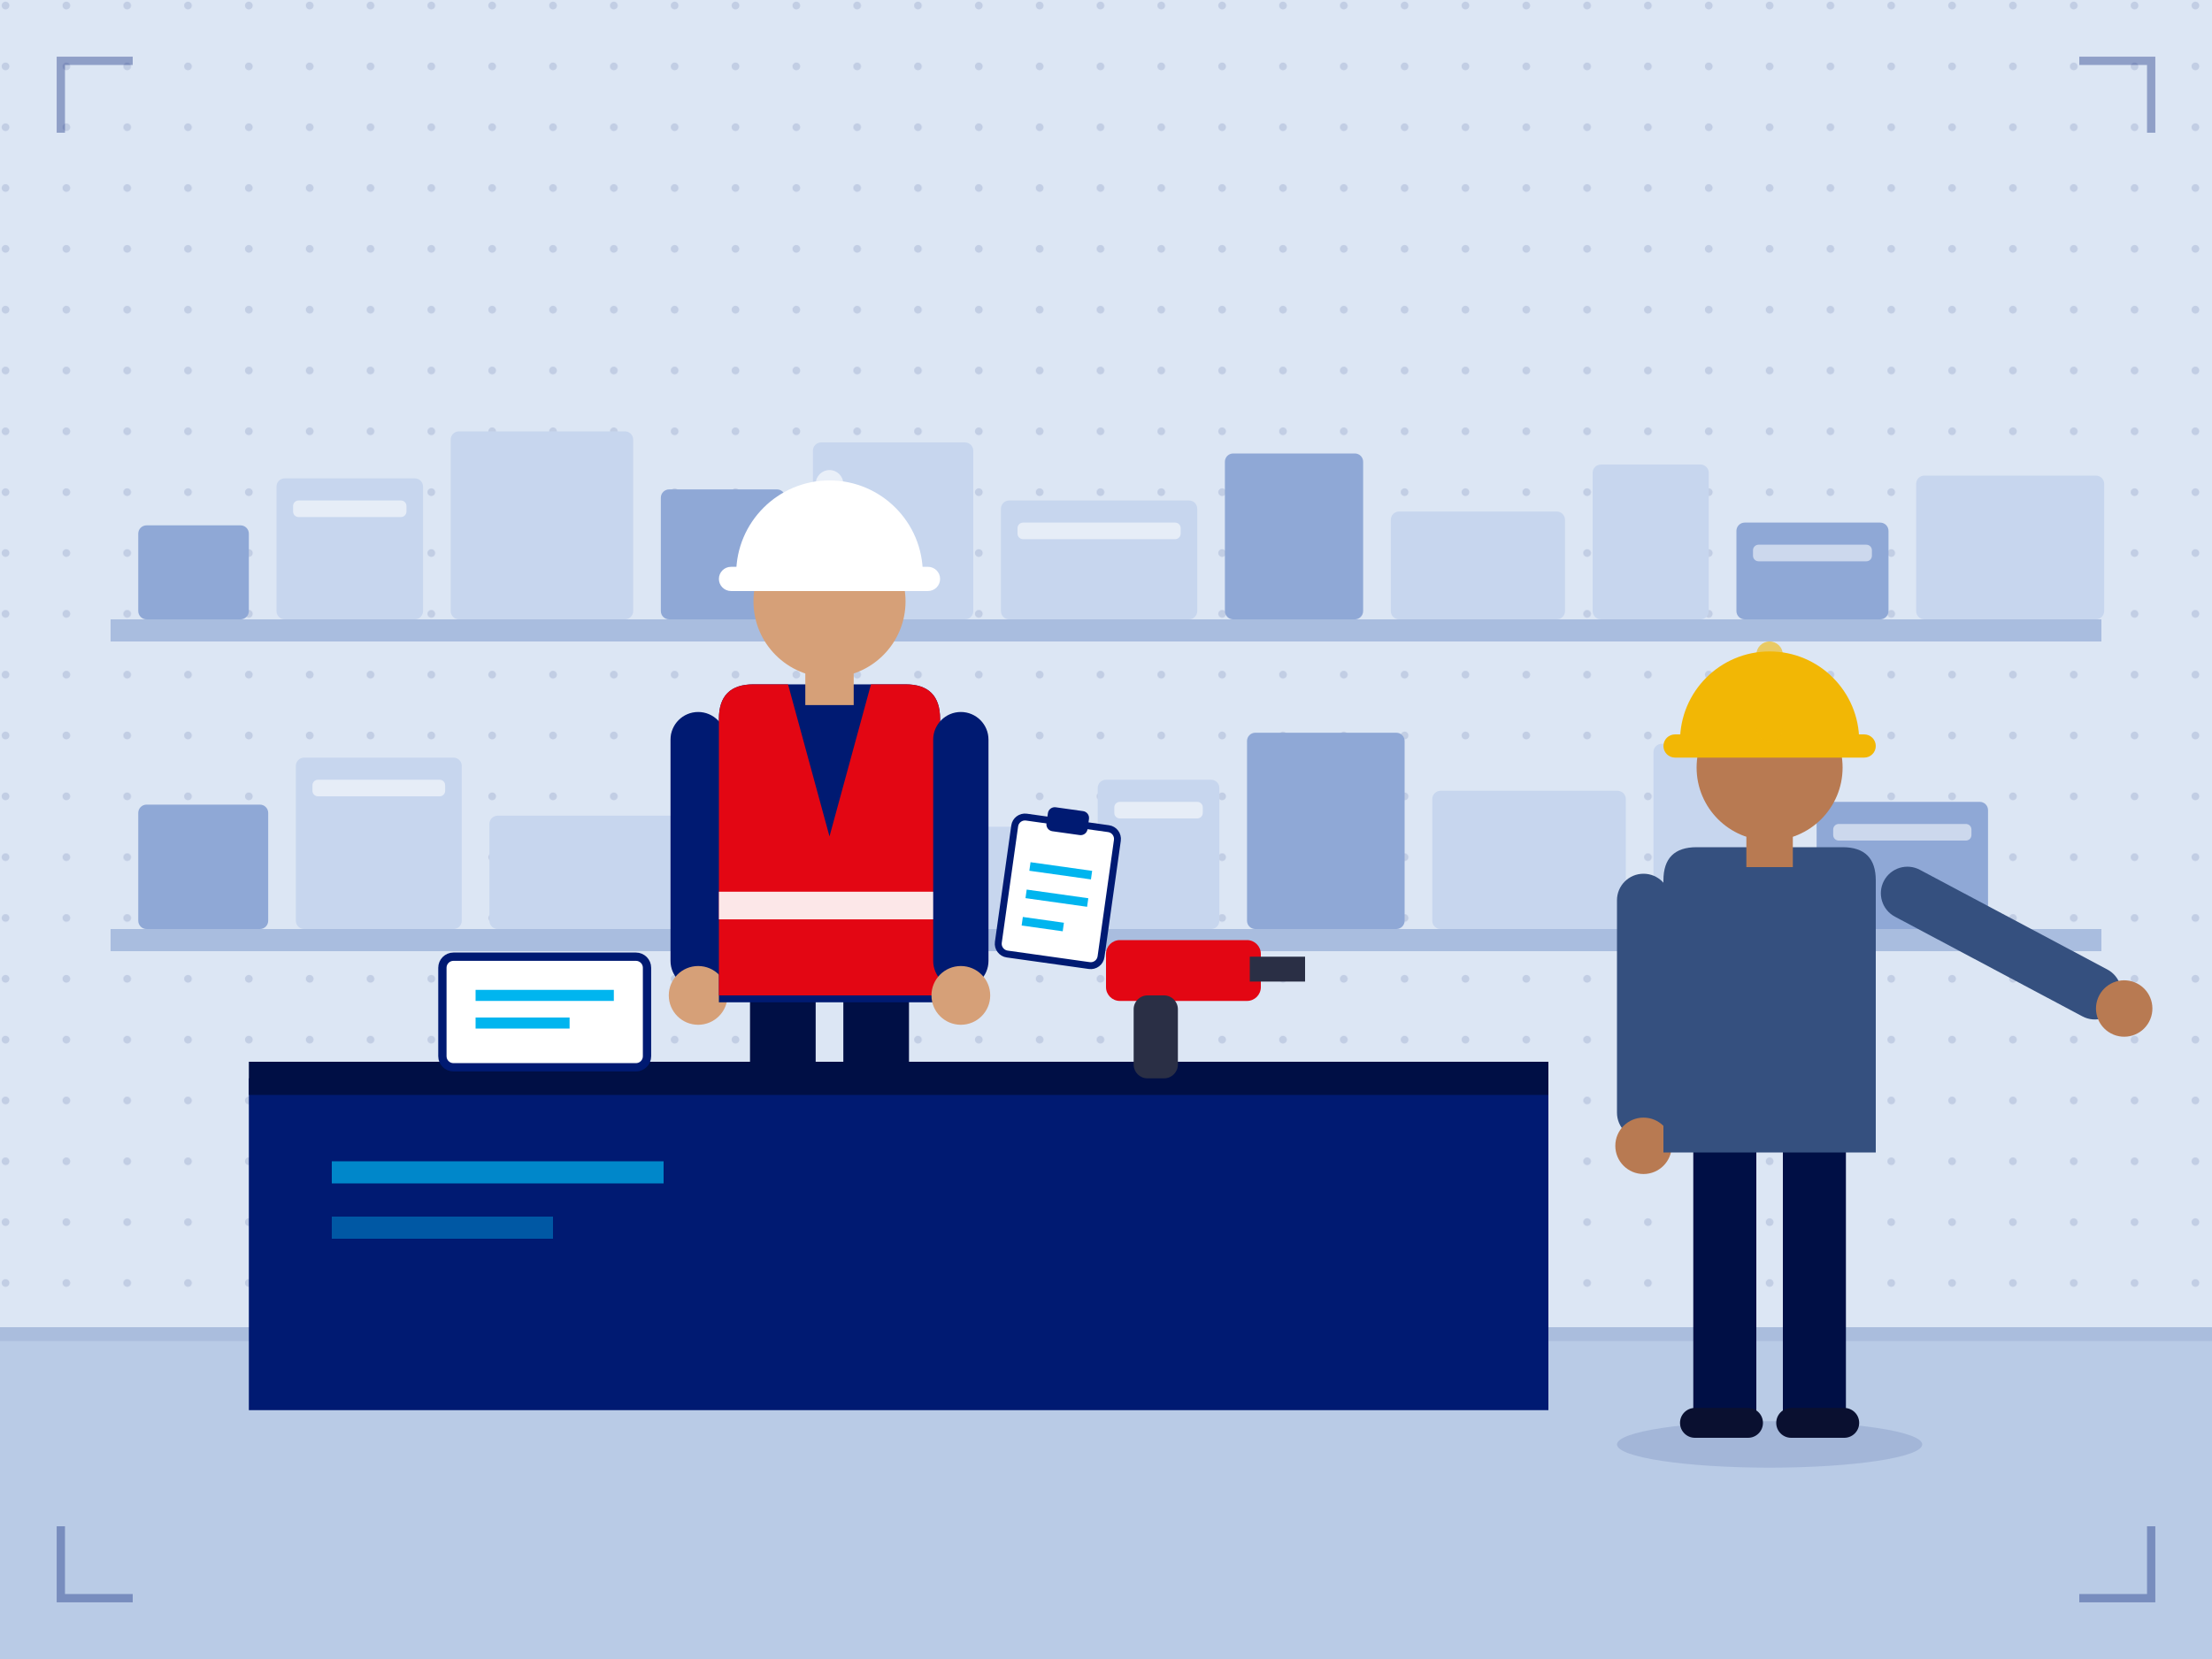
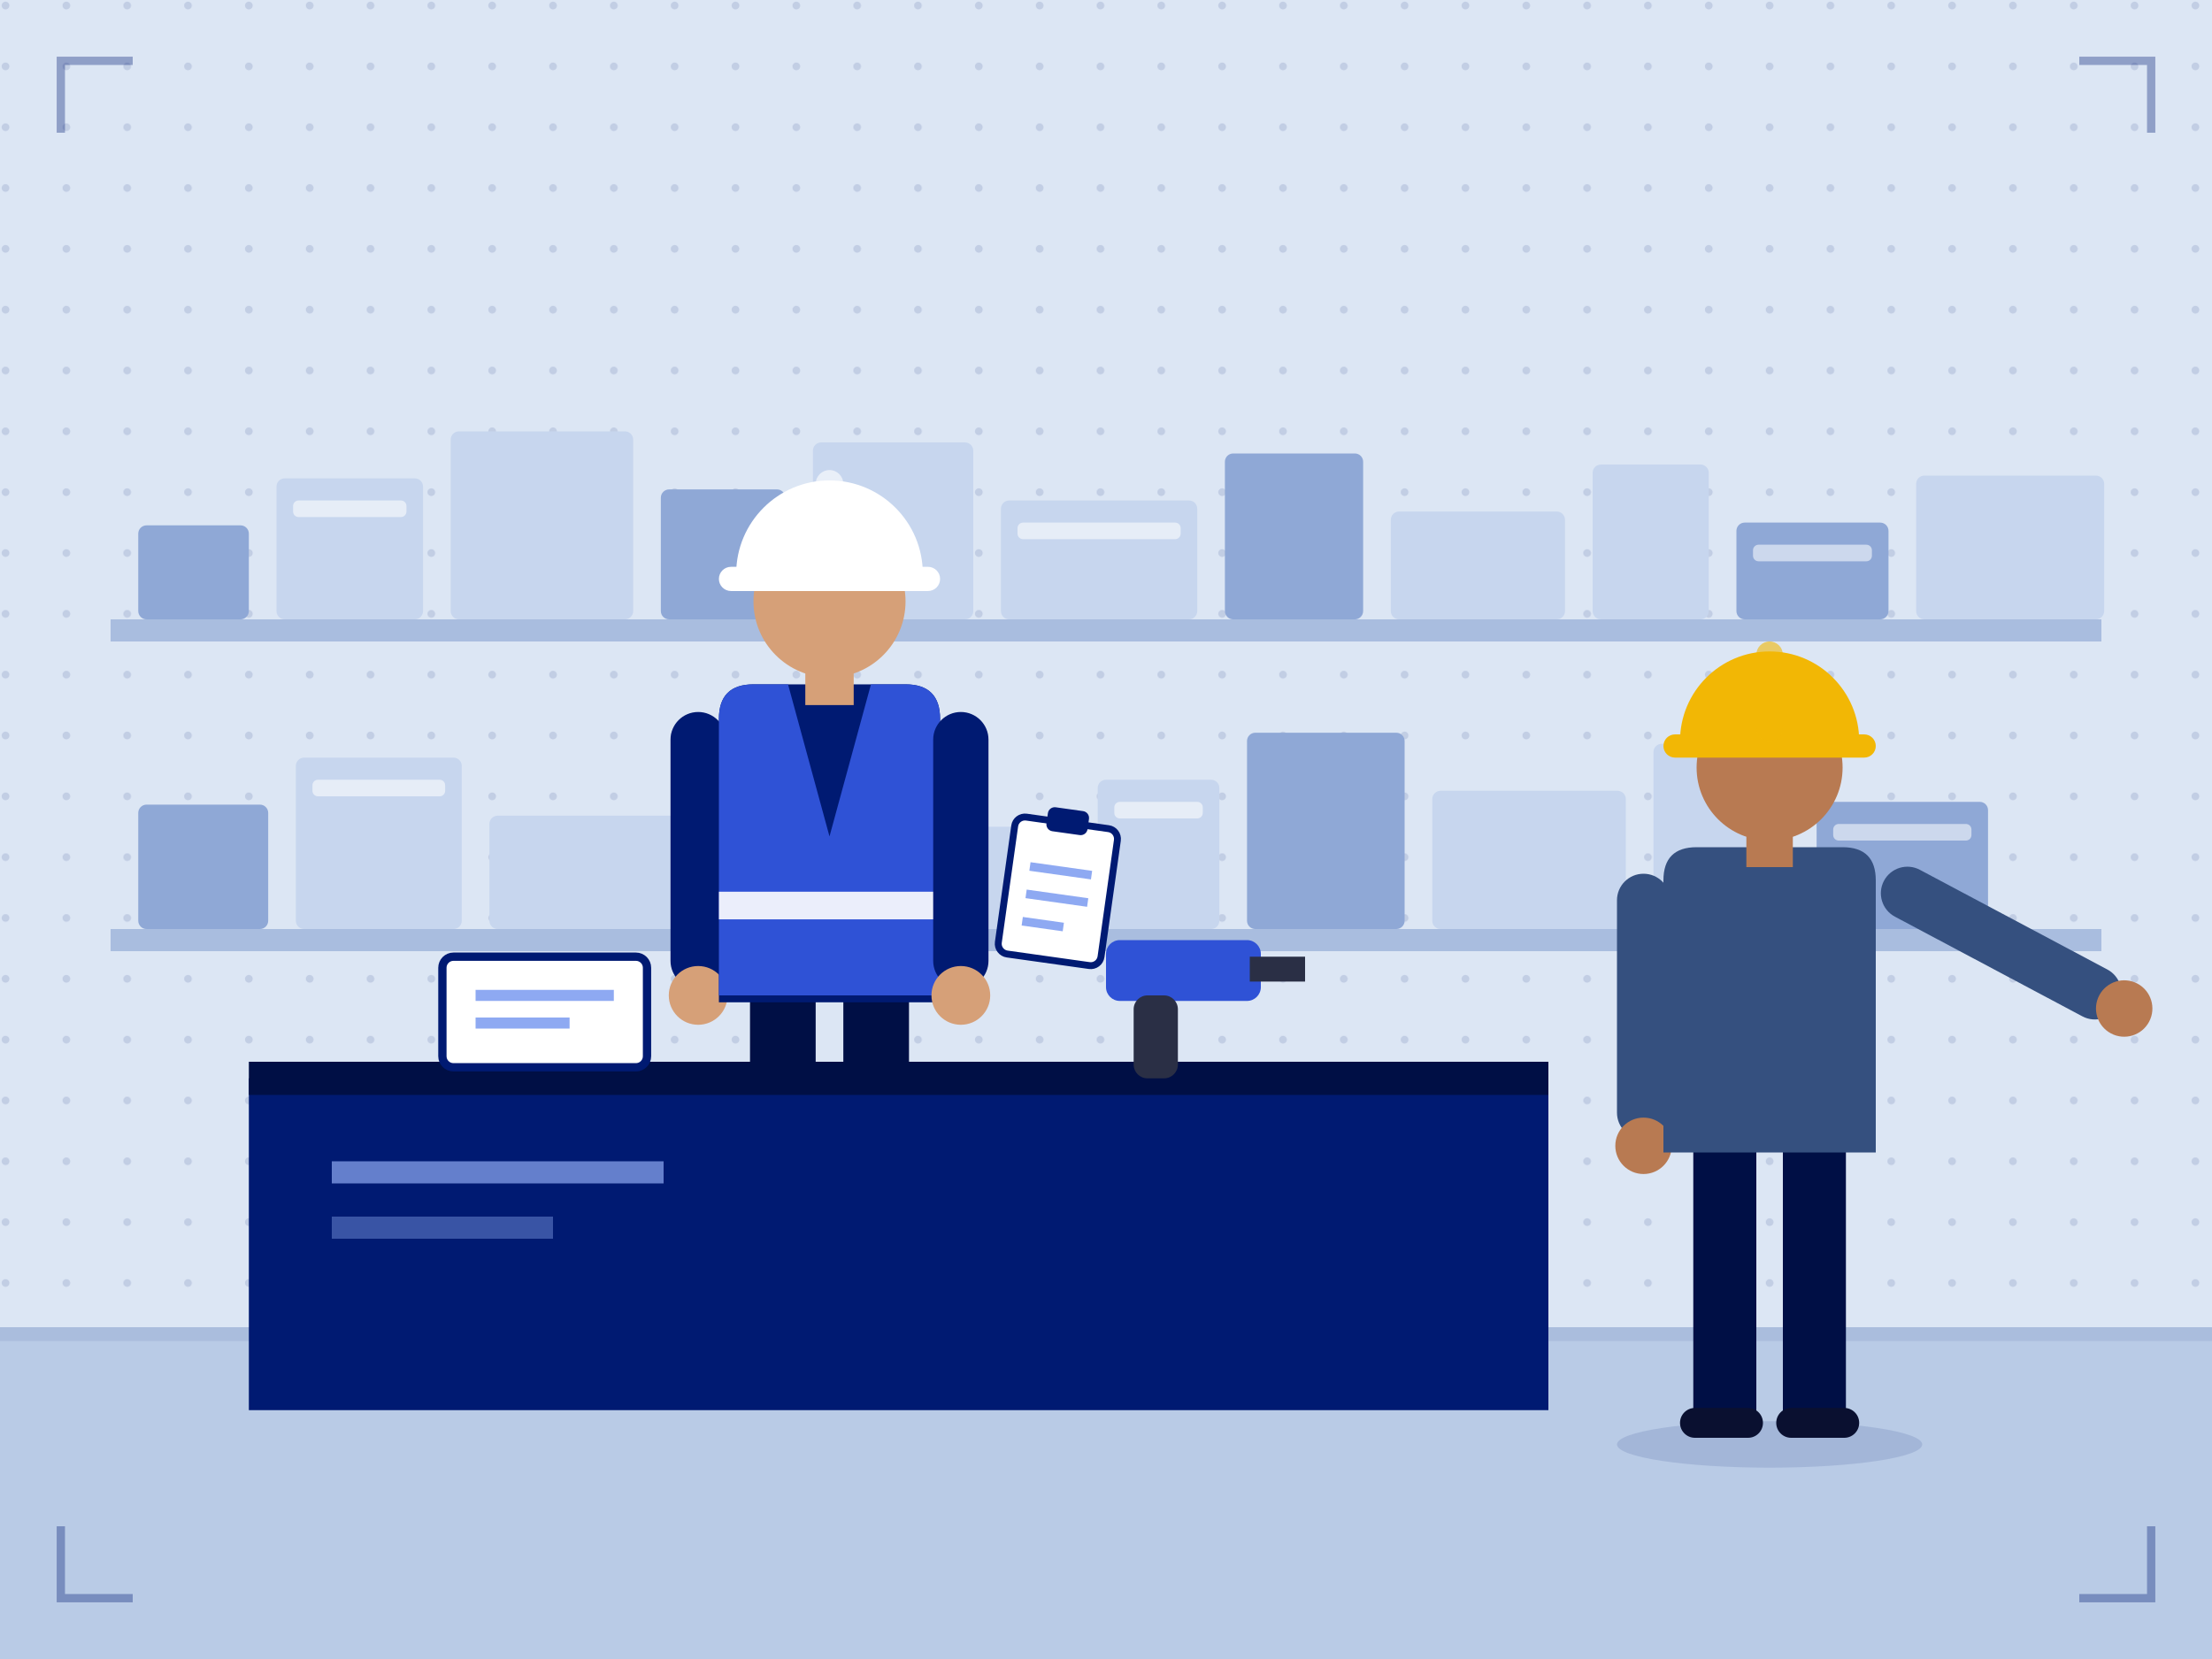
<svg xmlns="http://www.w3.org/2000/svg" viewBox="0 0 800 600" role="img" aria-label="Maqueta de foto de asesoría en mostrador">
  <defs>
    <pattern id="dots" width="22" height="22" patternUnits="userSpaceOnUse">
      <circle cx="2" cy="2" r="1.4" fill="#001a72" opacity=".12" />
    </pattern>
  </defs>
  <rect width="800" height="600" fill="#dce6f4" />
  <rect width="800" height="600" fill="url(#dots)" />
  <rect x="40" y="224" width="720" height="8" fill="#a9bddf" />
  <rect x="50" y="190" width="40" height="34" rx="3" fill="#8fa8d6" />
  <rect x="100" y="173" width="53" height="51" rx="3" fill="#c7d6ee" />
  <rect x="106" y="181" width="41" height="6" rx="2" fill="#ffffff" opacity=".55" />
  <rect x="163" y="156" width="66" height="68" rx="3" fill="#c7d6ee" />
  <rect x="239" y="177" width="45" height="47" rx="3" fill="#8fa8d6" />
  <rect x="294" y="160" width="58" height="64" rx="3" fill="#c7d6ee" />
  <rect x="362" y="181" width="71" height="43" rx="3" fill="#c7d6ee" />
  <rect x="368" y="189" width="59" height="6" rx="2" fill="#ffffff" opacity=".55" />
  <rect x="443" y="164" width="50" height="60" rx="3" fill="#8fa8d6" />
  <rect x="503" y="185" width="63" height="39" rx="3" fill="#c7d6ee" />
  <rect x="576" y="168" width="42" height="56" rx="3" fill="#c7d6ee" />
  <rect x="628" y="189" width="55" height="35" rx="3" fill="#8fa8d6" />
  <rect x="634" y="197" width="43" height="6" rx="2" fill="#ffffff" opacity=".55" />
  <rect x="693" y="172" width="68" height="52" rx="3" fill="#c7d6ee" />
  <rect x="40" y="336" width="720" height="8" fill="#a9bddf" />
  <rect x="50" y="291" width="47" height="45" rx="3" fill="#8fa8d6" />
  <rect x="107" y="274" width="60" height="62" rx="3" fill="#c7d6ee" />
  <rect x="113" y="282" width="48" height="6" rx="2" fill="#ffffff" opacity=".55" />
  <rect x="177" y="295" width="73" height="41" rx="3" fill="#c7d6ee" />
  <rect x="260" y="278" width="52" height="58" rx="3" fill="#8fa8d6" />
  <rect x="322" y="299" width="65" height="37" rx="3" fill="#c7d6ee" />
  <rect x="397" y="282" width="44" height="54" rx="3" fill="#c7d6ee" />
  <rect x="403" y="290" width="32" height="6" rx="2" fill="#ffffff" opacity=".55" />
  <rect x="451" y="265" width="57" height="71" rx="3" fill="#8fa8d6" />
  <rect x="518" y="286" width="70" height="50" rx="3" fill="#c7d6ee" />
  <rect x="598" y="269" width="49" height="67" rx="3" fill="#c7d6ee" />
  <rect x="657" y="290" width="62" height="46" rx="3" fill="#8fa8d6" />
  <rect x="663" y="298" width="50" height="6" rx="2" fill="#ffffff" opacity=".55" />
  <rect y="480" width="800" height="120" fill="#b9cbe6" />
  <rect y="480" width="800" height="5" fill="#001a72" opacity=".08" />
  <g transform="translate(300 470) scale(1.25)">
    <ellipse cx="0" cy="2" rx="46" ry="7" fill="#001a72" opacity=".12" />
    <rect x="-23" y="-94" width="19" height="94" rx="7" fill="#000f45" />
    <rect x="4" y="-94" width="19" height="94" rx="7" fill="#000f45" />
    <rect x="-27" y="-9" width="25" height="9" rx="4.5" fill="#0a1030" />
    <rect x="2" y="-9" width="25" height="9" rx="4.5" fill="#0a1030" />
    <rect x="-46" y="-170" width="16" height="80" rx="8" fill="#001a72" />
    <circle cx="-38" cy="-88" r="8.5" fill="#d6a078" />
    <path d="M-32 -168 q0 -10 10 -10 h44 q10 0 10 10 v82 h-64z" fill="#001a72" />
-     <path d="M-32 -168 q0 -10 10 -10 h10 l12 44 l12 -44 h10 q10 0 10 10 v80 h-64z" fill="#e30613" />
+     <path d="M-32 -168 q0 -10 10 -10 h10 l12 44 l12 -44 h10 q10 0 10 10 v80 h-64z" fill="#2f52d6" />
    <rect x="-32" y="-118" width="64" height="8" fill="#fff" opacity=".9" />
    <rect x="30" y="-170" width="16" height="80" rx="8" fill="#001a72" />
    <circle cx="38" cy="-88" r="8.5" fill="#d6a078" />
    <rect x="-7" y="-188" width="14" height="16" fill="#d6a078" />
    <circle cx="0" cy="-202" r="22" fill="#d6a078" />
    <path d="M-27 -210 a27 27 0 0 1 54 0z" fill="#ffffff" />
    <rect x="-32" y="-212" width="64" height="7" rx="3.5" fill="#ffffff" />
    <rect x="-4" y="-240" width="8" height="30" rx="4" fill="#ffffff" opacity=".6" />
    <g transform="translate(54 -140) rotate(8)">
      <rect width="30" height="40" rx="3" fill="#fff" stroke="#001a72" stroke-width="2" />
      <rect x="9" y="-4" width="12" height="7" rx="2" fill="#001a72" />
-       <path d="M6 14h18M6 22h18M6 30h12" stroke="#00b5ef" stroke-width="2.5" />
+       <path d="M6 14h18M6 22h18M6 30h12" stroke="#8ea9f2" stroke-width="2.5" />
    </g>
  </g>
  <rect x="90" y="390" width="470" height="120" fill="#001a72" />
  <rect x="90" y="384" width="470" height="12" fill="#000f45" />
-   <rect x="120" y="420" width="120" height="8" fill="#00b5ef" opacity=".7" />
-   <rect x="120" y="440" width="80" height="8" fill="#00b5ef" opacity=".4" />
+   <rect x="120" y="420" width="120" height="8" fill="#8ea9f2" opacity=".7" />
+   <rect x="120" y="440" width="80" height="8" fill="#8ea9f2" opacity=".4" />
  <g transform="translate(400 340)">
-     <rect width="56" height="22" rx="5" fill="#e30613" />
+     <rect width="56" height="22" rx="5" fill="#2f52d6" />
    <rect x="52" y="6" width="20" height="9" fill="#2a2f45" />
    <rect x="10" y="20" width="16" height="30" rx="5" fill="#2a2f45" />
  </g>
  <g transform="translate(160 346)">
    <rect width="74" height="40" rx="4" fill="#fff" stroke="#001a72" stroke-width="3" />
-     <path d="M12 14h50M12 24h34" stroke="#00b5ef" stroke-width="4" />
+     <path d="M12 14h50M12 24h34" stroke="#8ea9f2" stroke-width="4" />
  </g>
  <g transform="translate(640 520) scale(1.2)">
    <ellipse cx="0" cy="2" rx="46" ry="7" fill="#001a72" opacity=".12" />
    <rect x="-23" y="-94" width="19" height="94" rx="7" fill="#000f45" />
    <rect x="4" y="-94" width="19" height="94" rx="7" fill="#000f45" />
    <rect x="-27" y="-9" width="25" height="9" rx="4.5" fill="#0a1030" />
    <rect x="2" y="-9" width="25" height="9" rx="4.5" fill="#0a1030" />
    <rect x="-46" y="-170" width="16" height="80" rx="8" fill="#35507f" />
    <circle cx="-38" cy="-88" r="8.5" fill="#b87a52" />
    <path d="M-32 -168 q0 -10 10 -10 h44 q10 0 10 10 v82 h-64z" fill="#35507f" />
    <g transform="rotate(-62 38 -166)">
      <rect x="30" y="-170" width="16" height="80" rx="8" fill="#35507f" />
      <circle cx="38" cy="-88" r="8.5" fill="#b87a52" />
    </g>
    <rect x="-7" y="-188" width="14" height="16" fill="#b87a52" />
    <circle cx="0" cy="-202" r="22" fill="#b87a52" />
    <path d="M-27 -210 a27 27 0 0 1 54 0z" fill="#f2b705" />
    <rect x="-32" y="-212" width="64" height="7" rx="3.5" fill="#f2b705" />
    <rect x="-4" y="-240" width="8" height="30" rx="4" fill="#f2b705" opacity=".6" />
  </g>
  <path d="M22 48V22H48" fill="none" stroke="#001a72" stroke-width="3" opacity=".35" />
  <path d="M778 48V22H752" fill="none" stroke="#001a72" stroke-width="3" opacity=".35" />
  <path d="M22 552V578H48" fill="none" stroke="#001a72" stroke-width="3" opacity=".35" />
  <path d="M778 552V578H752" fill="none" stroke="#001a72" stroke-width="3" opacity=".35" />
</svg>
